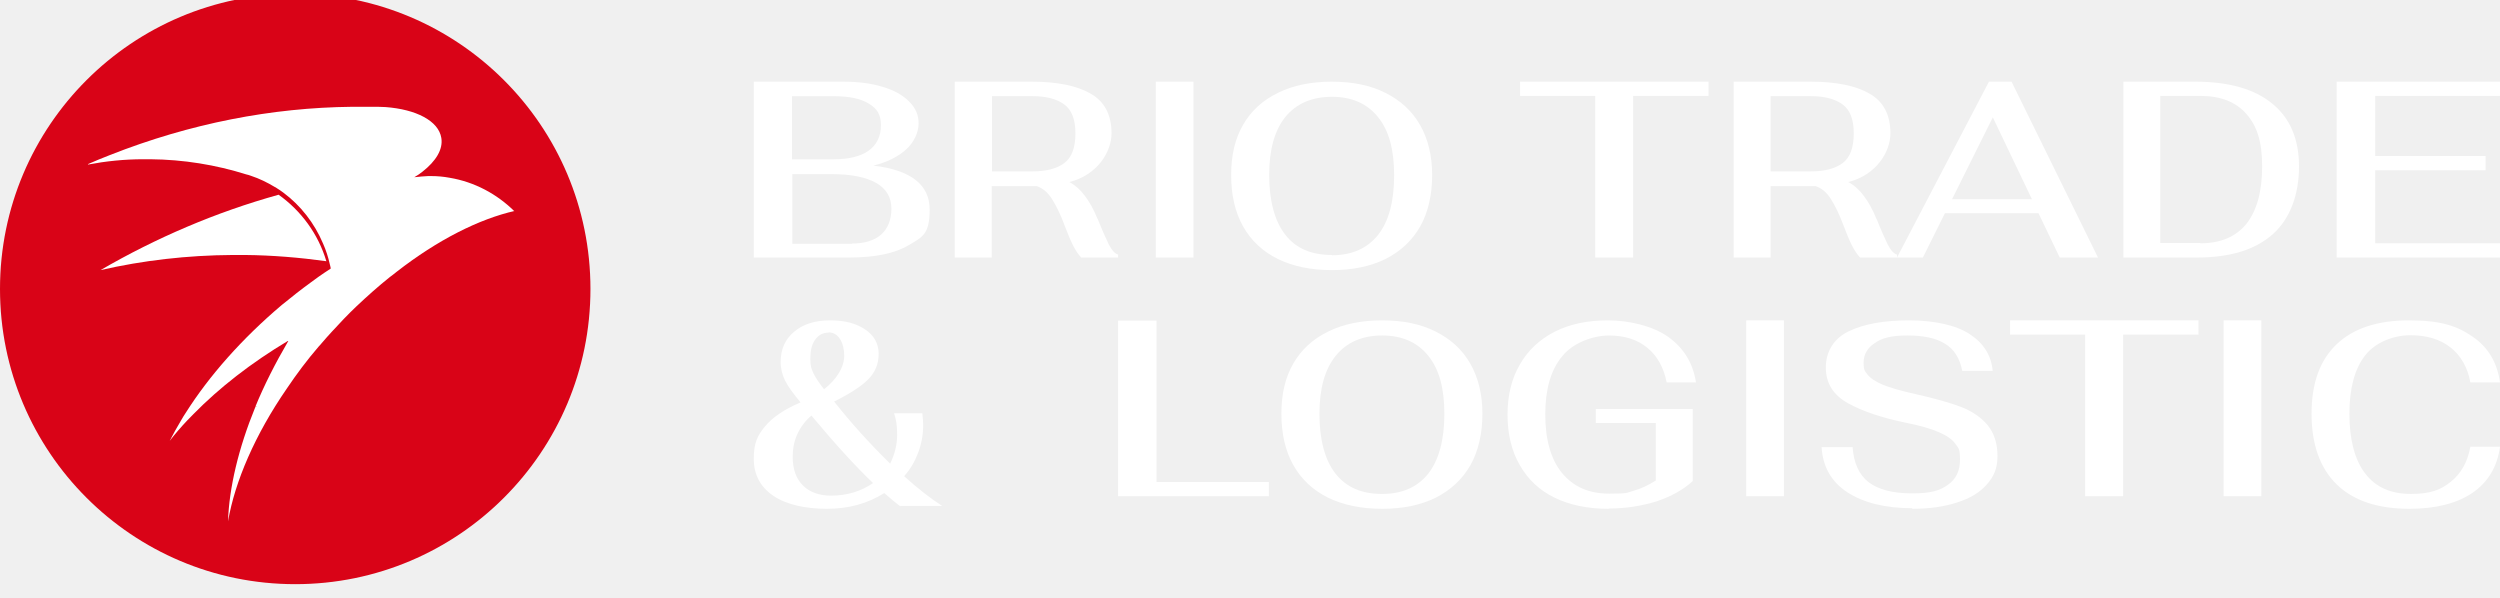
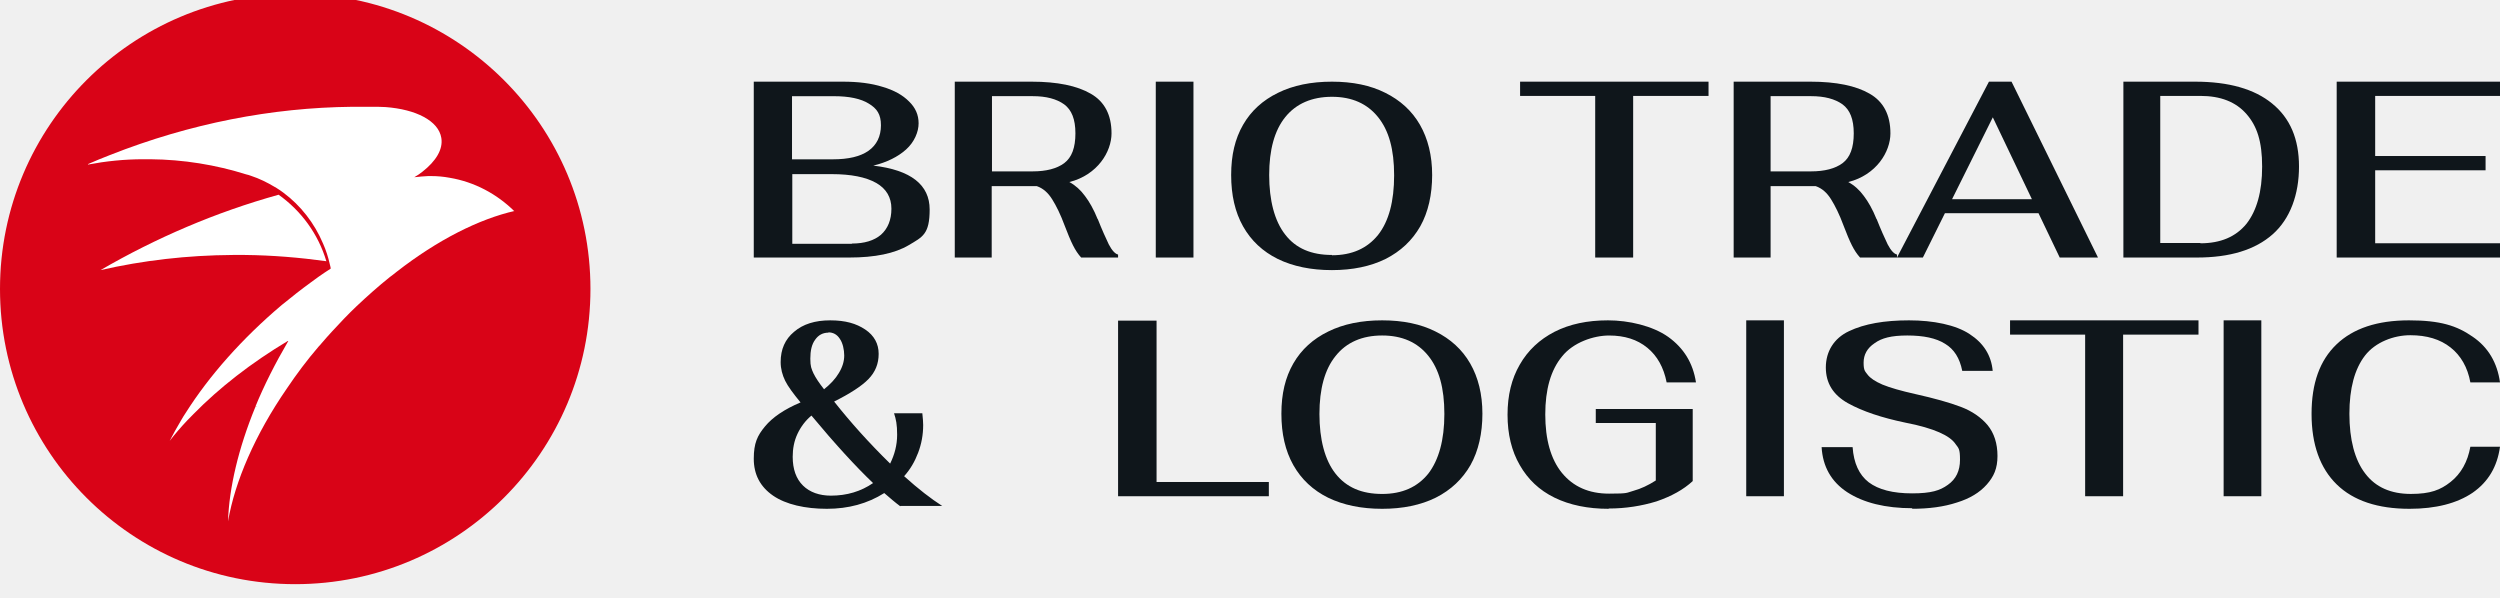
<svg xmlns="http://www.w3.org/2000/svg" width="138" height="33" viewBox="0 0 138 33" fill="none">
-   <path d="M128.985 4.508H138V5.295H131.11V8.612H137.204V9.4H131.11V13.428H138V14.216H128.985V4.508Z" fill="white" />
-   <path d="M117.196 4.508H121.175C123.03 4.508 124.452 4.916 125.424 5.717C126.411 6.519 126.905 7.668 126.905 9.195C126.905 10.723 126.426 12.069 125.454 12.931C124.481 13.793 123.09 14.216 121.265 14.216H117.211V4.508H117.196ZM121.46 13.43C122.582 13.43 123.419 13.067 124.003 12.356C124.571 11.63 124.87 10.587 124.87 9.195C124.87 7.804 124.586 6.957 124.003 6.292C123.419 5.627 122.582 5.294 121.46 5.294H119.246V13.415H121.46V13.43Z" fill="white" />
-   <path d="M112.542 11.77H107.359L106.143 14.216H104.714L109.79 4.508H111.037L115.809 14.216H113.697L112.526 11.77H112.542ZM112.161 10.995L110.003 6.476L107.754 10.995H112.177H112.161Z" fill="white" />
-   <path d="M103.596 12.102C103.822 12.676 104.034 13.144 104.2 13.492C104.381 13.839 104.562 14.02 104.713 14.05V14.216H102.675C102.509 14.035 102.358 13.809 102.222 13.537C102.086 13.265 101.935 12.903 101.769 12.465C101.542 11.846 101.301 11.363 101.074 11C100.848 10.638 100.576 10.396 100.228 10.275H97.737V14.216H95.698V4.508H99.942C101.361 4.508 102.448 4.734 103.203 5.172C103.973 5.61 104.351 6.35 104.351 7.361C104.351 8.373 103.581 9.656 102.025 10.049C102.358 10.23 102.645 10.487 102.886 10.819C103.128 11.136 103.369 11.559 103.581 12.087L103.596 12.102ZM97.737 9.46H99.972C100.712 9.46 101.301 9.309 101.708 9.007C102.131 8.69 102.327 8.146 102.327 7.361C102.327 6.576 102.116 6.063 101.708 5.761C101.285 5.459 100.712 5.308 99.972 5.308H97.737V9.475V9.46Z" fill="white" />
-   <path d="M88.07 5.295H83.909V4.508H94.311V5.295H90.15V14.216H88.055V5.295H88.07Z" fill="white" />
-   <path d="M73.523 14.91C72.374 14.91 71.377 14.705 70.535 14.295C69.707 13.885 69.063 13.287 68.619 12.498C68.174 11.71 67.96 10.765 67.96 9.662C67.96 8.558 68.174 7.66 68.619 6.888C69.063 6.115 69.707 5.532 70.55 5.122C71.377 4.713 72.374 4.508 73.523 4.508C74.672 4.508 75.653 4.713 76.466 5.122C77.293 5.532 77.937 6.115 78.381 6.888C78.826 7.66 79.055 8.59 79.055 9.662C79.055 10.733 78.841 11.71 78.397 12.498C77.952 13.271 77.324 13.87 76.481 14.295C75.653 14.705 74.657 14.91 73.523 14.91ZM73.523 14.09C74.626 14.09 75.469 13.712 76.067 12.971C76.665 12.215 76.956 11.111 76.956 9.677C76.956 8.243 76.665 7.203 76.067 6.462C75.469 5.721 74.626 5.343 73.523 5.343C72.42 5.343 71.546 5.721 70.948 6.462C70.351 7.203 70.059 8.275 70.059 9.662C70.059 11.049 70.351 12.199 70.948 12.956C71.531 13.712 72.389 14.075 73.523 14.075V14.09Z" fill="white" />
-   <path d="M63.799 4.508H65.879V14.216H63.799V4.508Z" fill="white" />
-   <path d="M60.601 12.102C60.827 12.676 61.039 13.144 61.205 13.492C61.386 13.839 61.567 14.02 61.718 14.05V14.216H59.68C59.514 14.035 59.363 13.809 59.227 13.537C59.091 13.265 58.94 12.903 58.774 12.465C58.547 11.846 58.306 11.363 58.079 11C57.852 10.638 57.581 10.396 57.233 10.275H54.742V14.216H52.703V4.508H56.947C58.366 4.508 59.453 4.734 60.208 5.172C60.978 5.61 61.356 6.35 61.356 7.361C61.356 8.373 60.586 9.656 59.03 10.049C59.363 10.23 59.649 10.487 59.891 10.819C60.133 11.136 60.374 11.559 60.586 12.087L60.601 12.102ZM54.757 9.46H57.007C57.747 9.46 58.336 9.309 58.743 9.007C59.166 8.69 59.363 8.146 59.363 7.361C59.363 6.576 59.151 6.063 58.743 5.761C58.321 5.459 57.747 5.308 57.007 5.308H54.757V9.475V9.46Z" fill="white" />
-   <path d="M41.608 4.508H46.533C47.362 4.508 48.096 4.598 48.722 4.795C49.347 4.977 49.832 5.25 50.176 5.598C50.535 5.946 50.707 6.34 50.707 6.81C50.707 7.279 50.473 7.84 50.019 8.249C49.566 8.658 48.956 8.96 48.206 9.142C50.285 9.385 51.317 10.202 51.317 11.566C51.317 12.929 50.926 13.08 50.16 13.534C49.394 13.989 48.3 14.216 46.877 14.216H41.608V4.508ZM45.986 8.794C46.83 8.794 47.487 8.642 47.94 8.324C48.393 8.006 48.628 7.522 48.628 6.916C48.628 6.31 48.409 5.992 47.956 5.719C47.518 5.447 46.877 5.31 46.033 5.31H43.719V8.794H45.986ZM47.018 13.444C47.721 13.444 48.253 13.277 48.628 12.959C49.003 12.626 49.206 12.141 49.206 11.52C49.206 10.899 48.925 10.414 48.362 10.096C47.799 9.778 46.986 9.612 45.908 9.612H43.735V13.459H47.033L47.018 13.444Z" fill="white" />
-   <path d="M49.692 27.944C49.414 27.738 49.12 27.486 48.811 27.217C47.884 27.802 46.833 28.086 45.642 28.086C44.452 28.086 43.386 27.849 42.675 27.36C41.964 26.87 41.608 26.192 41.608 25.323C41.608 24.455 41.809 24.045 42.227 23.54C42.644 23.035 43.293 22.593 44.19 22.214C43.788 21.724 43.494 21.33 43.339 21.014C43.185 20.698 43.092 20.351 43.092 19.988C43.092 19.278 43.339 18.725 43.834 18.315C44.329 17.889 44.993 17.684 45.828 17.684C46.663 17.684 47.265 17.857 47.76 18.189C48.255 18.52 48.502 18.978 48.502 19.53C48.502 20.083 48.316 20.541 47.93 20.935C47.559 21.314 46.925 21.724 46.044 22.166C46.956 23.319 47.976 24.455 49.136 25.592C49.383 25.087 49.522 24.566 49.522 23.997C49.522 23.429 49.46 23.145 49.352 22.814H50.913C50.944 23.098 50.959 23.319 50.959 23.461C50.959 23.997 50.867 24.502 50.681 24.992C50.496 25.481 50.248 25.907 49.908 26.286C50.697 26.997 51.392 27.533 52.01 27.928H49.708L49.692 27.944ZM45.735 18.362C45.426 18.362 45.179 18.489 44.993 18.757C44.808 19.01 44.73 19.357 44.73 19.799C44.73 20.241 44.792 20.351 44.901 20.604C45.024 20.856 45.225 21.156 45.488 21.488C45.843 21.204 46.122 20.904 46.307 20.588C46.508 20.256 46.601 19.941 46.601 19.625C46.601 19.309 46.523 18.93 46.353 18.694C46.199 18.457 45.982 18.346 45.72 18.346L45.735 18.362ZM45.859 27.36C46.755 27.36 47.528 27.123 48.193 26.665C47.234 25.749 46.091 24.502 44.792 22.94C44.468 23.208 44.205 23.555 44.02 23.95C43.834 24.345 43.757 24.771 43.757 25.213C43.757 25.892 43.942 26.428 44.329 26.807C44.7 27.17 45.225 27.36 45.874 27.36H45.859Z" fill="white" />
-   <path d="M133.003 28.086C131.262 28.086 129.914 27.643 128.991 26.744C128.067 25.844 127.598 24.534 127.598 22.845C127.598 21.156 128.052 19.893 128.976 19.01C129.899 18.125 131.232 17.684 132.973 17.684C134.714 17.684 135.623 17.983 136.486 18.583C137.349 19.167 137.848 20.02 138 21.109H136.364C136.213 20.272 135.834 19.625 135.274 19.183C134.699 18.725 133.957 18.505 133.048 18.505C132.14 18.505 131.126 18.883 130.55 19.625C129.975 20.367 129.687 21.44 129.687 22.845C129.687 24.25 129.975 25.387 130.565 26.144C131.141 26.902 131.989 27.265 133.079 27.265C134.169 27.265 134.714 27.044 135.274 26.602C135.85 26.144 136.213 25.497 136.364 24.66H138C137.848 25.765 137.349 26.602 136.486 27.202C135.623 27.786 134.457 28.086 133.003 28.086Z" fill="white" />
-   <path d="M122.744 17.684H124.825V27.392H122.744V17.684Z" fill="white" />
-   <path d="M115.116 18.471H110.955V17.684H121.357V18.471H117.196V27.392H115.1V18.471H115.116Z" fill="white" />
-   <path d="M105.578 28.054C104.069 28.054 102.871 27.755 101.969 27.171C101.082 26.588 100.615 25.753 100.553 24.681H102.264C102.326 25.564 102.622 26.21 103.151 26.62C103.696 27.03 104.489 27.234 105.547 27.234C106.605 27.234 107.087 27.077 107.523 26.762C107.974 26.447 108.192 25.989 108.192 25.375C108.192 24.76 108.114 24.744 107.943 24.508C107.787 24.271 107.476 24.051 107.041 23.862C106.605 23.672 105.983 23.483 105.158 23.326C103.882 23.058 102.824 22.711 102 22.254C101.191 21.797 100.786 21.151 100.786 20.284C100.786 19.417 101.222 18.677 102.062 18.282C102.918 17.873 104.022 17.684 105.376 17.684C106.729 17.684 107.959 17.936 108.721 18.44C109.499 18.944 109.919 19.622 109.997 20.473H108.316C108.176 19.764 107.865 19.275 107.367 18.976C106.869 18.661 106.169 18.519 105.282 18.519C104.396 18.519 103.867 18.661 103.478 18.944C103.073 19.212 102.871 19.575 102.871 20.016C102.871 20.457 102.949 20.489 103.089 20.678C103.229 20.867 103.509 21.056 103.913 21.23C104.333 21.403 104.94 21.576 105.718 21.75C106.776 21.986 107.616 22.223 108.239 22.459C108.861 22.695 109.359 23.042 109.717 23.468C110.075 23.909 110.261 24.476 110.261 25.17C110.261 25.863 110.059 26.305 109.67 26.746C109.281 27.187 108.736 27.518 108.021 27.739C107.305 27.975 106.481 28.086 105.531 28.086L105.578 28.054Z" fill="white" />
-   <path d="M96.392 17.684H98.472V27.392H96.392V17.684Z" fill="white" />
-   <path d="M88.792 28.086C87.652 28.086 86.648 27.88 85.809 27.47C84.969 27.059 84.34 26.46 83.89 25.671C83.441 24.897 83.216 23.966 83.216 22.892C83.216 21.819 83.441 20.904 83.89 20.13C84.34 19.341 84.984 18.741 85.809 18.315C86.648 17.889 87.622 17.684 88.762 17.684C89.901 17.684 91.22 17.983 92.089 18.599C92.943 19.215 93.453 20.035 93.618 21.109H91.999C91.834 20.272 91.475 19.641 90.935 19.199C90.38 18.741 89.676 18.52 88.822 18.52C87.967 18.52 86.843 18.899 86.228 19.672C85.599 20.43 85.299 21.503 85.299 22.877C85.299 24.25 85.599 25.339 86.213 26.097C86.843 26.87 87.712 27.249 88.822 27.249C89.931 27.249 89.766 27.202 90.171 27.091C90.575 26.981 90.98 26.791 91.4 26.523V23.35H88.087V22.577H93.438V26.555C92.928 27.028 92.269 27.391 91.445 27.675C90.62 27.928 89.736 28.07 88.806 28.07L88.792 28.086Z" fill="white" />
-   <path d="M76.296 28.086C75.147 28.086 74.151 27.881 73.308 27.471C72.481 27.061 71.837 26.462 71.392 25.674C70.948 24.886 70.733 23.941 70.733 22.837C70.733 21.734 70.948 20.836 71.392 20.063C71.837 19.291 72.481 18.708 73.323 18.298C74.151 17.888 75.147 17.684 76.296 17.684C77.446 17.684 78.427 17.888 79.239 18.298C80.067 18.708 80.71 19.291 81.155 20.063C81.599 20.836 81.829 21.766 81.829 22.837C81.829 23.909 81.614 24.886 81.17 25.674C80.725 26.447 80.097 27.045 79.254 27.471C78.427 27.881 77.431 28.086 76.296 28.086ZM76.296 27.266C77.4 27.266 78.243 26.888 78.84 26.147C79.423 25.391 79.729 24.287 79.729 22.853C79.729 21.419 79.438 20.379 78.84 19.638C78.243 18.897 77.4 18.519 76.296 18.519C75.193 18.519 74.32 18.897 73.722 19.654C73.124 20.394 72.833 21.466 72.833 22.853C72.833 24.24 73.124 25.391 73.722 26.147C74.32 26.904 75.162 27.266 76.296 27.266Z" fill="white" />
-   <path d="M61.719 17.699H63.842V26.606H70.04V27.392H61.719V17.684V17.699Z" fill="white" />
-   <path d="M16.296 32.246C25.297 32.246 32.593 24.95 32.593 15.95C32.593 6.949 25.297 -0.347 16.296 -0.347C7.296 -0.347 0 6.949 0 15.95C0 24.95 7.296 32.246 16.296 32.246Z" fill="#D90317" />
-   <path d="M28.432 11.639C26.442 12.088 24.148 13.249 21.9 14.999C21.778 15.092 21.657 15.2 21.52 15.293C20.897 15.788 20.274 16.346 19.667 16.919C19.211 17.352 18.77 17.817 18.33 18.297C18.132 18.514 17.935 18.73 17.753 18.947C17.707 19.009 17.646 19.071 17.601 19.117C16.947 19.876 16.37 20.65 15.838 21.44C14.076 23.995 12.967 26.58 12.587 28.779C12.648 26.921 13.165 24.738 14.091 22.477C14.122 22.462 14.167 22.431 14.197 22.415C14.167 22.415 14.137 22.446 14.091 22.462C14.577 21.27 15.2 20.046 15.914 18.823C15.914 18.823 15.899 18.823 15.884 18.823C13.863 20.031 12.101 21.409 10.688 22.849C10.567 22.973 10.445 23.096 10.324 23.221C9.974 23.592 9.655 23.964 9.367 24.335C9.564 23.948 9.777 23.577 10.005 23.189C10.081 23.05 10.172 22.911 10.263 22.771C11.539 20.759 13.347 18.699 15.565 16.826C16.096 16.392 16.628 15.974 17.16 15.587C17.297 15.479 17.449 15.386 17.585 15.277C17.813 15.123 18.026 14.968 18.254 14.828C18.254 14.751 18.223 14.674 18.208 14.596C18.117 14.194 17.995 13.807 17.828 13.435C17.357 12.32 16.598 11.345 15.641 10.633C15.519 10.54 15.398 10.462 15.276 10.385C15.246 10.354 15.2 10.338 15.17 10.323C14.76 10.075 14.319 9.858 13.848 9.703C13.757 9.672 13.681 9.642 13.59 9.626C11.919 9.1 10.126 8.805 8.288 8.79C8.227 8.79 8.166 8.79 8.106 8.79C8.045 8.79 7.984 8.79 7.908 8.79C6.86 8.79 5.842 8.898 4.854 9.084C4.854 9.084 4.854 9.069 4.87 9.053C5.265 8.883 5.66 8.713 6.07 8.558C10.506 6.808 15.018 5.941 19.424 5.895C19.682 5.895 19.94 5.895 20.183 5.895C20.305 5.895 20.426 5.895 20.533 5.895C20.776 5.895 21.034 5.895 21.277 5.91C22.963 6.034 24.209 6.669 24.361 7.613C24.467 8.248 24.057 8.898 23.328 9.471C23.191 9.58 23.039 9.688 22.872 9.781C22.872 9.781 22.872 9.781 22.887 9.781C23.13 9.75 23.389 9.734 23.632 9.719C23.662 9.719 23.692 9.719 23.723 9.719C23.753 9.719 23.768 9.719 23.799 9.719C24.148 9.719 24.482 9.75 24.817 9.812C26.199 10.044 27.43 10.71 28.387 11.654L28.432 11.639Z" fill="white" />
-   <path d="M18.03 14.421C16.542 14.216 15.037 14.09 13.518 14.075C13.409 14.075 13.316 14.075 13.208 14.075C13.084 14.075 12.975 14.075 12.851 14.075C10.339 14.09 7.889 14.374 5.548 14.91C8.618 13.129 11.921 11.71 15.379 10.749C16.619 11.632 17.565 12.908 18.015 14.421H18.03Z" fill="white" />
+   <mask id="mask0_2673_10502" style="mask-type:luminance" maskUnits="userSpaceOnUse" x="0" y="0" width="138" height="33">
+     <path d="M138 0H0V32.593H138V0Z" fill="white" />
+   </mask>
+   <g mask="url(#mask0_2673_10502)">
+     <path d="M128.985 4.508H138V5.295H131.11V8.612H137.204V9.4H131.11V13.428H138V14.216H128.985V4.508Z" fill="#0F161B" />
+     <path d="M117.196 4.508H121.175C123.03 4.508 124.452 4.916 125.424 5.717C126.411 6.519 126.905 7.668 126.905 9.195C126.905 10.723 126.426 12.069 125.454 12.931C124.481 13.793 123.09 14.216 121.265 14.216H117.211V4.508H117.196ZM121.46 13.43C122.582 13.43 123.419 13.067 124.003 12.356C124.571 11.63 124.87 10.587 124.87 9.195C124.87 7.804 124.586 6.957 124.003 6.292C123.419 5.627 122.582 5.294 121.46 5.294H119.246V13.415H121.46V13.43Z" fill="#0F161B" />
+     <path d="M112.542 11.77H107.359L106.143 14.216H104.714L109.79 4.508H111.037L115.809 14.216H113.697L112.526 11.77H112.542ZM112.161 10.995L110.003 6.476L107.754 10.995H112.177H112.161Z" fill="#0F161B" />
+     <path d="M103.596 12.102C103.822 12.676 104.034 13.144 104.2 13.491C104.381 13.839 104.562 14.02 104.713 14.05V14.216H102.675C102.509 14.035 102.358 13.809 102.222 13.537C102.086 13.265 101.935 12.902 101.769 12.465C101.542 11.846 101.301 11.362 101.074 11C100.848 10.638 100.576 10.396 100.228 10.275H97.737V14.216H95.698V4.508H99.942C101.361 4.508 102.448 4.734 103.203 5.172C103.973 5.61 104.351 6.35 104.351 7.361C104.351 8.373 103.581 9.656 102.025 10.049C102.358 10.23 102.645 10.487 102.886 10.819C103.128 11.136 103.369 11.559 103.581 12.087L103.596 12.102ZM97.737 9.46H99.972C100.712 9.46 101.301 9.309 101.708 9.007C102.131 8.69 102.327 8.146 102.327 7.361C102.327 6.576 102.116 6.063 101.708 5.761C101.285 5.459 100.712 5.308 99.972 5.308H97.737V9.475V9.46Z" fill="#0F161B" />
+     <path d="M88.07 5.295H83.909V4.508H94.311V5.295H90.15V14.216H88.055V5.295H88.07Z" fill="#0F161B" />
+     <path d="M73.523 14.91C72.374 14.91 71.377 14.705 70.534 14.295C69.707 13.885 69.063 13.286 68.619 12.498C68.174 11.71 67.96 10.765 67.96 9.661C67.96 8.558 68.174 7.66 68.619 6.887C69.063 6.115 69.707 5.532 70.55 5.122C71.377 4.713 72.374 4.508 73.523 4.508C74.672 4.508 75.653 4.713 76.465 5.122C77.293 5.532 77.936 6.115 78.381 6.887C78.825 7.66 79.055 8.59 79.055 9.661C79.055 10.733 78.841 11.71 78.396 12.498C77.952 13.271 77.323 13.869 76.481 14.295C75.653 14.705 74.657 14.91 73.523 14.91ZM73.523 14.09C74.626 14.09 75.469 13.712 76.067 12.971C76.665 12.215 76.956 11.111 76.956 9.677C76.956 8.243 76.665 7.203 76.067 6.462C75.469 5.721 74.626 5.343 73.523 5.343C72.419 5.343 71.546 5.721 70.948 6.462C70.35 7.203 70.059 8.274 70.059 9.661C70.059 11.048 70.35 12.199 70.948 12.955C71.531 13.712 72.389 14.074 73.523 14.074V14.09Z" fill="#0F161B" />
+     <path d="M63.799 4.508H65.879V14.216H63.799V4.508Z" fill="#0F161B" />
+     <path d="M60.601 12.102C60.827 12.676 61.039 13.144 61.205 13.491C61.386 13.839 61.567 14.02 61.718 14.05V14.216H59.68C59.514 14.035 59.363 13.809 59.227 13.537C59.091 13.265 58.94 12.902 58.774 12.465C58.547 11.846 58.306 11.362 58.079 11C57.852 10.638 57.581 10.396 57.233 10.275H54.742V14.216H52.703V4.508H56.947C58.366 4.508 59.453 4.734 60.208 5.172C60.978 5.61 61.356 6.35 61.356 7.361C61.356 8.373 60.586 9.656 59.03 10.049C59.363 10.23 59.649 10.487 59.891 10.819C60.133 11.136 60.374 11.559 60.586 12.087L60.601 12.102ZM54.757 9.46H57.007C57.747 9.46 58.336 9.309 58.743 9.007C59.166 8.69 59.363 8.146 59.363 7.361C59.363 6.576 59.151 6.063 58.743 5.761C58.321 5.459 57.747 5.308 57.007 5.308H54.757V9.475V9.46Z" fill="#0F161B" />
+     <path d="M41.608 4.508H46.533C47.362 4.508 48.096 4.598 48.722 4.795C49.347 4.977 49.832 5.25 50.176 5.598C50.535 5.946 50.707 6.34 50.707 6.81C50.707 7.279 50.473 7.84 50.019 8.249C49.566 8.657 48.956 8.96 48.206 9.142C50.285 9.384 51.317 10.202 51.317 11.566C51.317 12.929 50.926 13.08 50.16 13.534C49.394 13.989 48.3 14.216 46.877 14.216H41.608V4.508ZM45.986 8.794C46.83 8.794 47.487 8.642 47.94 8.324C48.393 8.006 48.628 7.522 48.628 6.916C48.628 6.31 48.409 5.992 47.956 5.719C47.518 5.447 46.877 5.31 46.033 5.31H43.719V8.794H45.986ZM47.018 13.444C47.721 13.444 48.253 13.277 48.628 12.959C49.003 12.626 49.206 12.141 49.206 11.52C49.206 10.899 48.925 10.414 48.362 10.096C47.799 9.778 46.986 9.612 45.908 9.612H43.735V13.459H47.033L47.018 13.444Z" fill="#0F161B" />
+     <path d="M49.692 27.944C49.414 27.738 49.12 27.486 48.811 27.217C47.884 27.801 46.833 28.086 45.642 28.086C44.452 28.086 43.386 27.849 42.675 27.36C41.964 26.87 41.608 26.191 41.608 25.323C41.608 24.455 41.809 24.045 42.227 23.54C42.644 23.035 43.293 22.593 44.19 22.214C43.788 21.724 43.494 21.33 43.339 21.014C43.185 20.698 43.092 20.351 43.092 19.988C43.092 19.278 43.339 18.725 43.834 18.315C44.329 17.889 44.993 17.683 45.828 17.683C46.663 17.683 47.265 17.857 47.76 18.189C48.255 18.52 48.502 18.978 48.502 19.53C48.502 20.083 48.316 20.541 47.93 20.935C47.559 21.314 46.925 21.724 46.044 22.166C46.956 23.319 47.976 24.455 49.136 25.591C49.383 25.086 49.522 24.566 49.522 23.997C49.522 23.429 49.46 23.145 49.352 22.814H50.913C50.944 23.098 50.959 23.319 50.959 23.461C50.959 23.997 50.867 24.502 50.681 24.992C50.496 25.481 50.248 25.907 49.908 26.286C50.697 26.996 51.392 27.533 52.01 27.928H49.708L49.692 27.944ZM45.735 18.362C45.426 18.362 45.179 18.488 44.993 18.757C44.808 19.009 44.73 19.357 44.73 19.799C44.73 20.241 44.792 20.351 44.901 20.604C45.024 20.856 45.225 21.156 45.488 21.488C45.843 21.203 46.122 20.904 46.307 20.588C46.508 20.256 46.601 19.941 46.601 19.625C46.601 19.309 46.523 18.93 46.353 18.694C46.199 18.457 45.982 18.346 45.72 18.346L45.735 18.362ZM45.859 27.36C46.755 27.36 47.528 27.123 48.193 26.665C47.234 25.749 46.091 24.502 44.792 22.94C44.468 23.208 44.205 23.555 44.02 23.95C43.834 24.345 43.757 24.771 43.757 25.213C43.757 25.891 43.942 26.428 44.329 26.807C44.7 27.17 45.225 27.36 45.874 27.36H45.859Z" fill="#0F161B" />
+     <path d="M133.003 28.086C131.262 28.086 129.914 27.643 128.991 26.744C128.067 25.844 127.598 24.534 127.598 22.845C127.598 21.156 128.052 19.893 128.976 19.009C129.899 18.125 131.232 17.683 132.973 17.683C134.714 17.683 135.623 17.983 136.486 18.583C137.349 19.167 137.848 20.02 138 21.109H136.364C136.213 20.272 135.834 19.625 135.274 19.183C134.699 18.725 133.957 18.504 133.048 18.504C132.14 18.504 131.126 18.883 130.55 19.625C129.975 20.367 129.687 21.44 129.687 22.845C129.687 24.25 129.975 25.386 130.565 26.144C131.141 26.902 131.989 27.265 133.079 27.265C134.169 27.265 134.714 27.044 135.274 26.602C135.85 26.144 136.213 25.497 136.364 24.66H138C137.848 25.765 137.349 26.602 136.486 27.201C135.623 27.785 134.457 28.086 133.003 28.086Z" fill="#0F161B" />
+     <path d="M122.744 17.683H124.825V27.392H122.744V17.683Z" fill="#0F161B" />
+     <path d="M115.116 18.471H110.955V17.683H121.357V18.471H117.196V27.392H115.1V18.471H115.116Z" fill="#0F161B" />
+     <path d="M105.578 28.054C104.069 28.054 102.871 27.754 101.969 27.171C101.082 26.588 100.615 25.753 100.553 24.681H102.264C102.326 25.564 102.622 26.21 103.151 26.62C103.696 27.03 104.489 27.234 105.547 27.234C106.605 27.234 107.087 27.077 107.523 26.762C107.974 26.446 108.192 25.989 108.192 25.375C108.192 24.76 108.114 24.744 107.943 24.508C107.787 24.271 107.476 24.051 107.041 23.862C106.605 23.672 105.983 23.483 105.158 23.326C103.882 23.058 102.824 22.711 102 22.254C101.191 21.797 100.786 21.151 100.786 20.284C100.786 19.417 101.222 18.676 102.062 18.282C102.918 17.873 104.022 17.683 105.376 17.683C106.729 17.683 107.959 17.936 108.721 18.44C109.499 18.944 109.919 19.622 109.997 20.473H108.316C108.176 19.764 107.865 19.275 107.367 18.976C106.869 18.661 106.169 18.519 105.282 18.519C104.396 18.519 103.867 18.661 103.478 18.944C103.073 19.212 102.871 19.575 102.871 20.016C102.871 20.457 102.949 20.489 103.089 20.678C103.229 20.867 103.509 21.056 103.913 21.23C104.333 21.403 104.94 21.576 105.718 21.75C106.776 21.986 107.616 22.223 108.239 22.459C108.861 22.695 109.359 23.042 109.717 23.468C110.075 23.909 110.261 24.476 110.261 25.17C110.261 25.863 110.059 26.305 109.67 26.746C109.281 27.187 108.736 27.518 108.021 27.739C107.305 27.975 106.481 28.085 105.531 28.085L105.578 28.054Z" fill="#0F161B" />
+     <path d="M96.392 17.683H98.472V27.392H96.392V17.683Z" fill="#0F161B" />
+     <path d="M88.792 28.086C87.652 28.086 86.648 27.88 85.809 27.47C84.969 27.059 84.34 26.46 83.89 25.67C83.441 24.897 83.216 23.966 83.216 22.892C83.216 21.819 83.441 20.904 83.89 20.13C84.34 19.341 84.984 18.741 85.809 18.315C86.648 17.889 87.622 17.683 88.762 17.683C89.901 17.683 91.22 17.983 92.089 18.599C92.943 19.215 93.453 20.035 93.618 21.109H91.999C91.834 20.272 91.475 19.641 90.935 19.199C90.38 18.741 89.676 18.52 88.822 18.52C87.967 18.52 86.843 18.899 86.228 19.672C85.599 20.43 85.299 21.503 85.299 22.877C85.299 24.25 85.599 25.339 86.213 26.097C86.843 26.87 87.712 27.249 88.822 27.249C89.931 27.249 89.766 27.201 90.171 27.091C90.575 26.98 90.98 26.791 91.4 26.523V23.35H88.087V22.577H93.438V26.555C92.928 27.028 92.269 27.391 91.445 27.675C90.62 27.928 89.736 28.07 88.806 28.07L88.792 28.086Z" fill="#0F161B" />
+     <path d="M76.296 28.086C75.147 28.086 74.151 27.881 73.308 27.471C72.481 27.061 71.837 26.462 71.392 25.674C70.948 24.886 70.733 23.941 70.733 22.837C70.733 21.734 70.948 20.836 71.392 20.063C71.837 19.291 72.481 18.708 73.323 18.298C74.151 17.888 75.147 17.683 76.296 17.683C77.446 17.683 78.427 17.888 79.239 18.298C80.067 18.708 80.71 19.291 81.155 20.063C81.599 20.836 81.829 21.765 81.829 22.837C81.829 23.909 81.614 24.886 81.17 25.674C80.725 26.447 80.097 27.045 79.254 27.471C78.427 27.881 77.431 28.086 76.296 28.086ZM76.296 27.266C77.4 27.266 78.243 26.888 78.84 26.147C79.423 25.39 79.729 24.287 79.729 22.853C79.729 21.419 79.438 20.379 78.84 19.638C78.243 18.897 77.4 18.519 76.296 18.519C75.193 18.519 74.32 18.897 73.722 19.654C73.124 20.394 72.833 21.466 72.833 22.853C72.833 24.24 73.124 25.39 73.722 26.147C74.32 26.903 75.162 27.266 76.296 27.266Z" fill="#0F161B" />
+     <path d="M61.718 17.699H63.842V26.606H70.04V27.392H61.718V17.683V17.699Z" fill="#0F161B" />
+     <path d="M16.296 32.246C25.297 32.246 32.593 24.95 32.593 15.95C32.593 6.949 25.297 -0.347 16.296 -0.347C7.296 -0.347 0 6.949 0 15.95C0 24.95 7.296 32.246 16.296 32.246Z" fill="#D90317" />
+     <path d="M28.432 11.639C26.442 12.088 24.148 13.249 21.9 14.999C21.778 15.092 21.657 15.2 21.52 15.293C20.897 15.789 20.274 16.346 19.666 16.919C19.211 17.352 18.77 17.817 18.329 18.297C18.132 18.514 17.934 18.73 17.752 18.947C17.707 19.009 17.646 19.071 17.6 19.117C16.947 19.876 16.37 20.65 15.838 21.44C14.076 23.995 12.967 26.58 12.587 28.779C12.648 26.921 13.164 24.738 14.091 22.477C14.121 22.462 14.167 22.431 14.197 22.415C14.167 22.415 14.136 22.446 14.091 22.462C14.577 21.27 15.2 20.046 15.914 18.823C15.914 18.823 15.899 18.823 15.884 18.823C13.863 20.031 12.101 21.409 10.688 22.849C10.566 22.973 10.445 23.097 10.323 23.221C9.974 23.592 9.655 23.964 9.366 24.335C9.564 23.948 9.776 23.577 10.004 23.189C10.08 23.05 10.171 22.911 10.263 22.771C11.539 20.759 13.347 18.699 15.565 16.826C16.096 16.392 16.628 15.974 17.16 15.587C17.297 15.479 17.448 15.386 17.585 15.277C17.813 15.123 18.026 14.968 18.254 14.829C18.254 14.751 18.223 14.674 18.208 14.596C18.117 14.194 17.995 13.807 17.828 13.435C17.357 12.32 16.598 11.345 15.64 10.633C15.519 10.54 15.397 10.462 15.276 10.385C15.245 10.354 15.2 10.338 15.17 10.323C14.759 10.075 14.319 9.858 13.848 9.703C13.757 9.673 13.681 9.642 13.59 9.626C11.918 9.1 10.126 8.805 8.288 8.79C8.227 8.79 8.166 8.79 8.105 8.79C8.045 8.79 7.984 8.79 7.908 8.79C6.86 8.79 5.842 8.898 4.854 9.084C4.854 9.084 4.854 9.069 4.869 9.053C5.264 8.883 5.659 8.713 6.07 8.558C10.506 6.808 15.018 5.941 19.423 5.895C19.682 5.895 19.94 5.895 20.183 5.895C20.304 5.895 20.426 5.895 20.532 5.895C20.775 5.895 21.034 5.895 21.277 5.91C22.963 6.034 24.209 6.669 24.361 7.613C24.467 8.248 24.057 8.898 23.328 9.471C23.191 9.58 23.039 9.688 22.872 9.781C22.872 9.781 22.872 9.781 22.887 9.781C23.13 9.75 23.388 9.734 23.631 9.719C23.662 9.719 23.692 9.719 23.723 9.719C23.753 9.719 23.768 9.719 23.799 9.719C24.148 9.719 24.482 9.75 24.817 9.812C26.199 10.044 27.429 10.71 28.387 11.654L28.432 11.639Z" fill="white" />
+     <path d="M18.03 14.421C16.542 14.216 15.037 14.09 13.518 14.074C13.409 14.074 13.316 14.074 13.208 14.074C13.084 14.074 12.975 14.074 12.851 14.074C10.339 14.09 7.889 14.374 5.548 14.91C8.618 13.129 11.921 11.71 15.379 10.749C16.619 11.631 17.565 12.908 18.015 14.421H18.03Z" fill="white" />
+   </g>
</svg>
